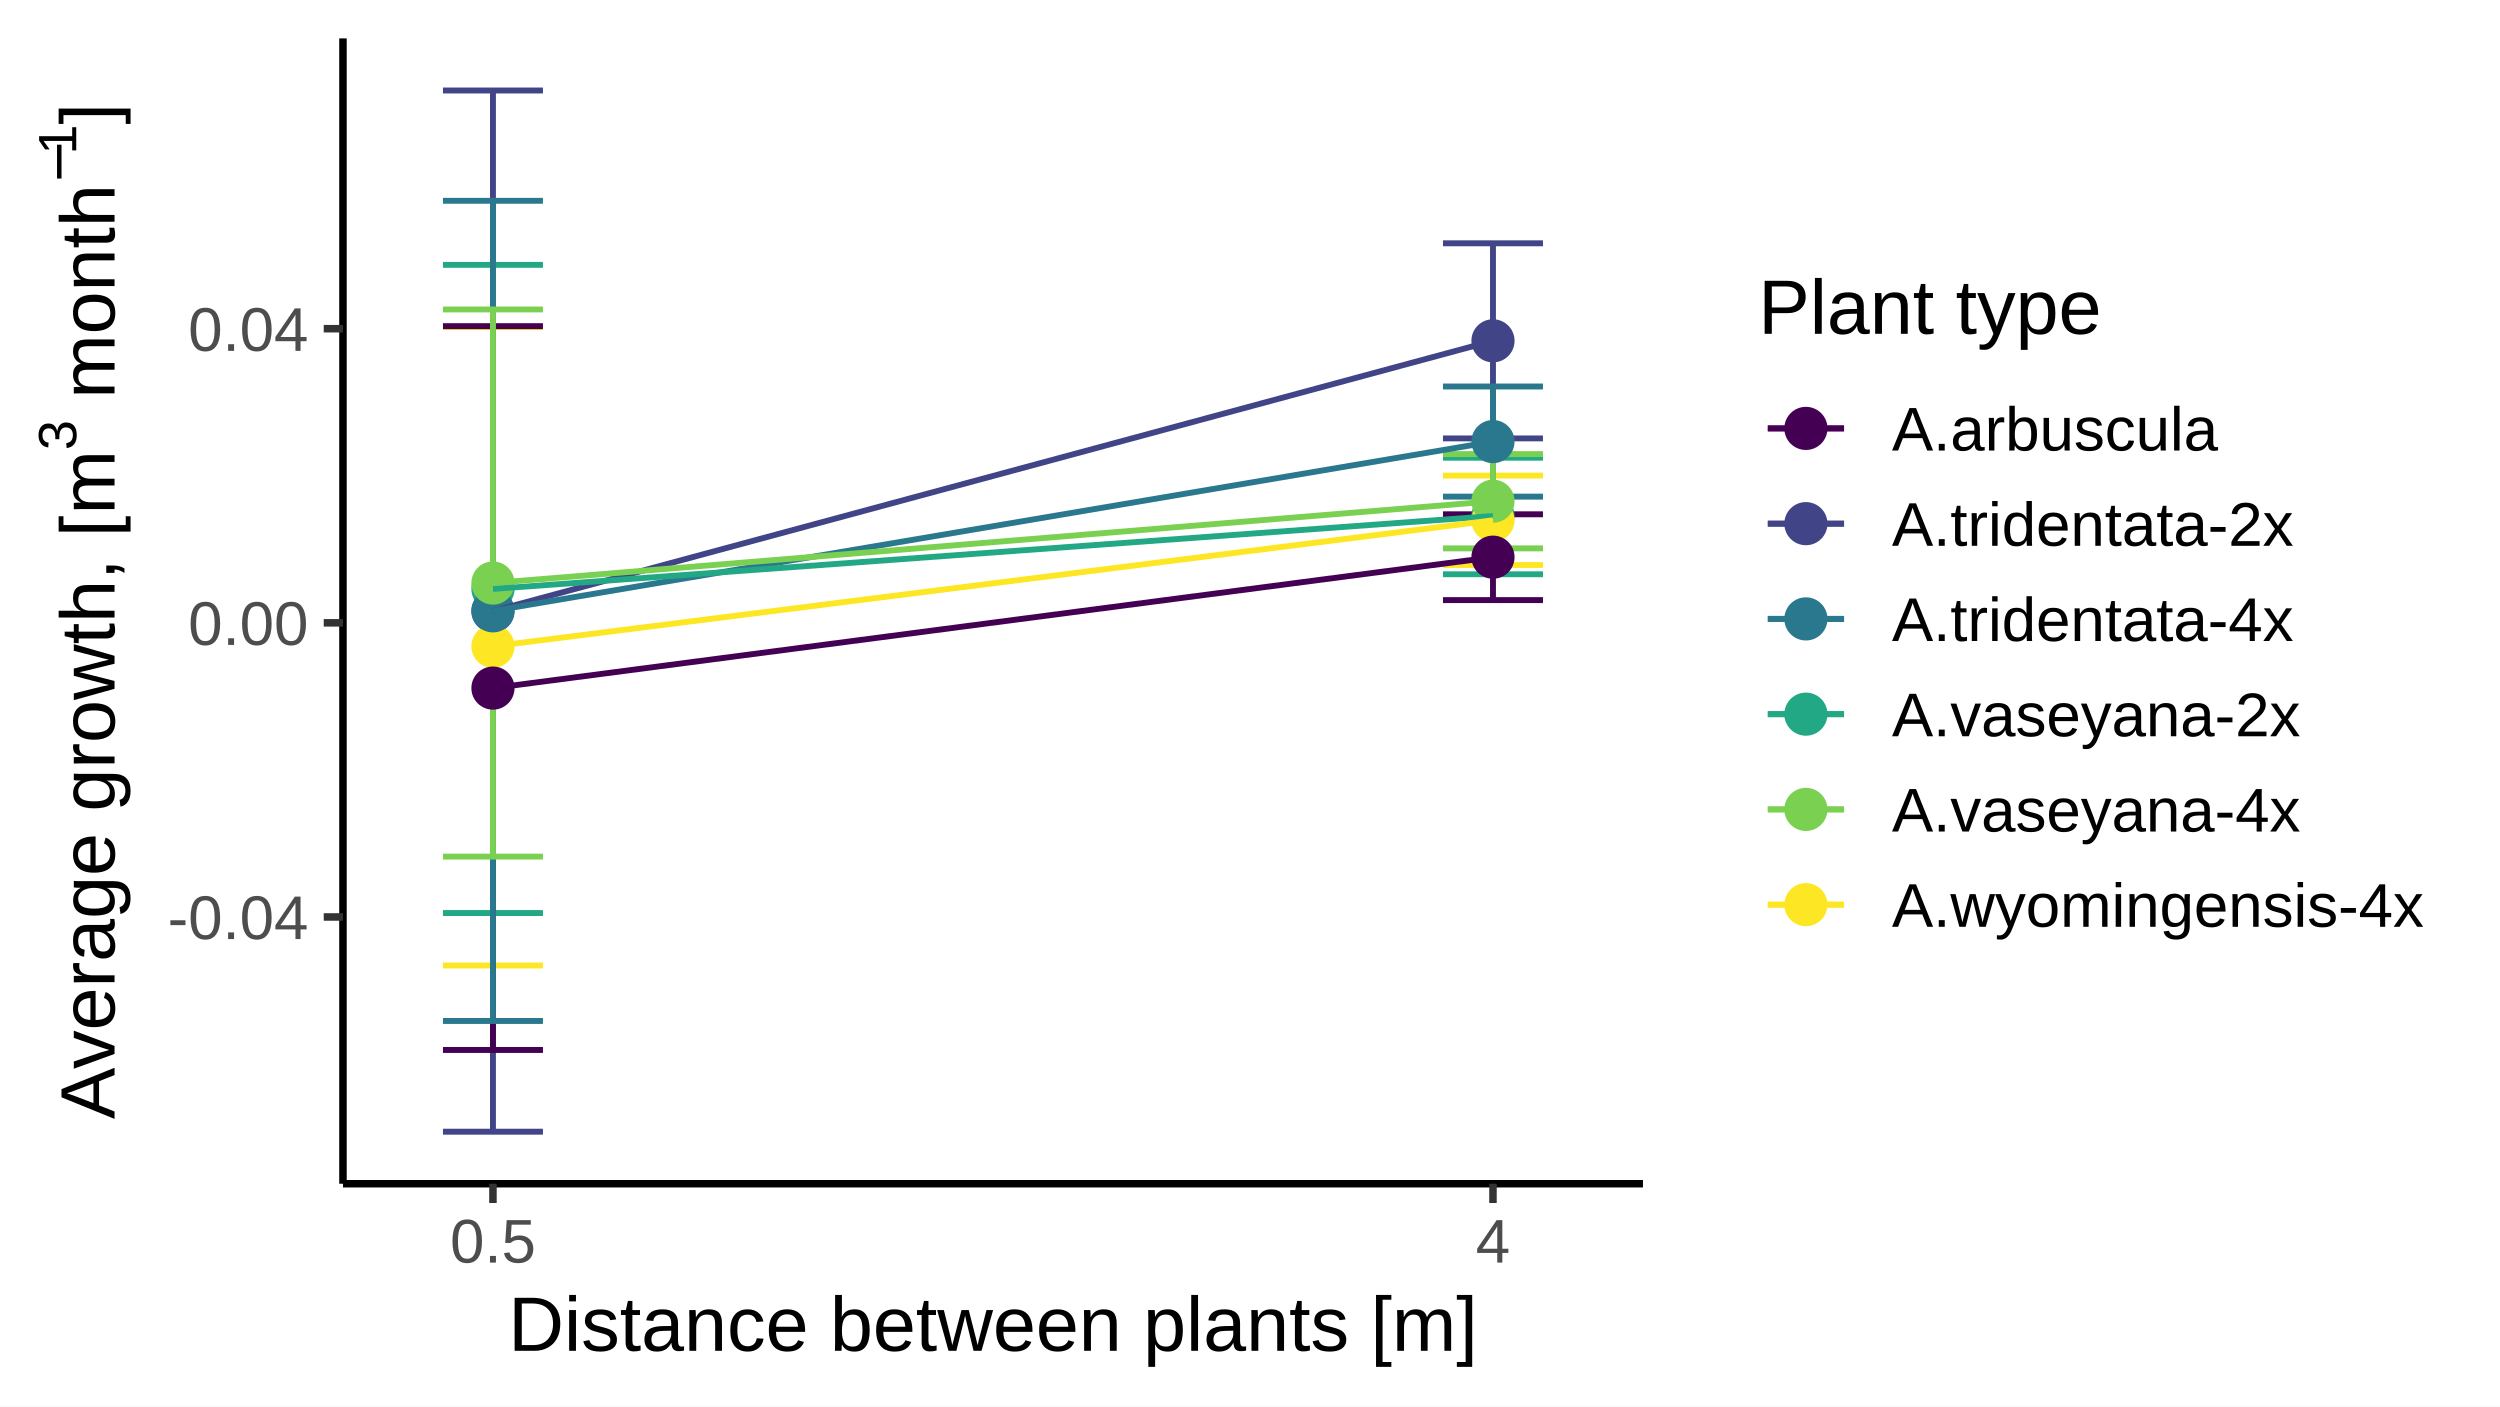
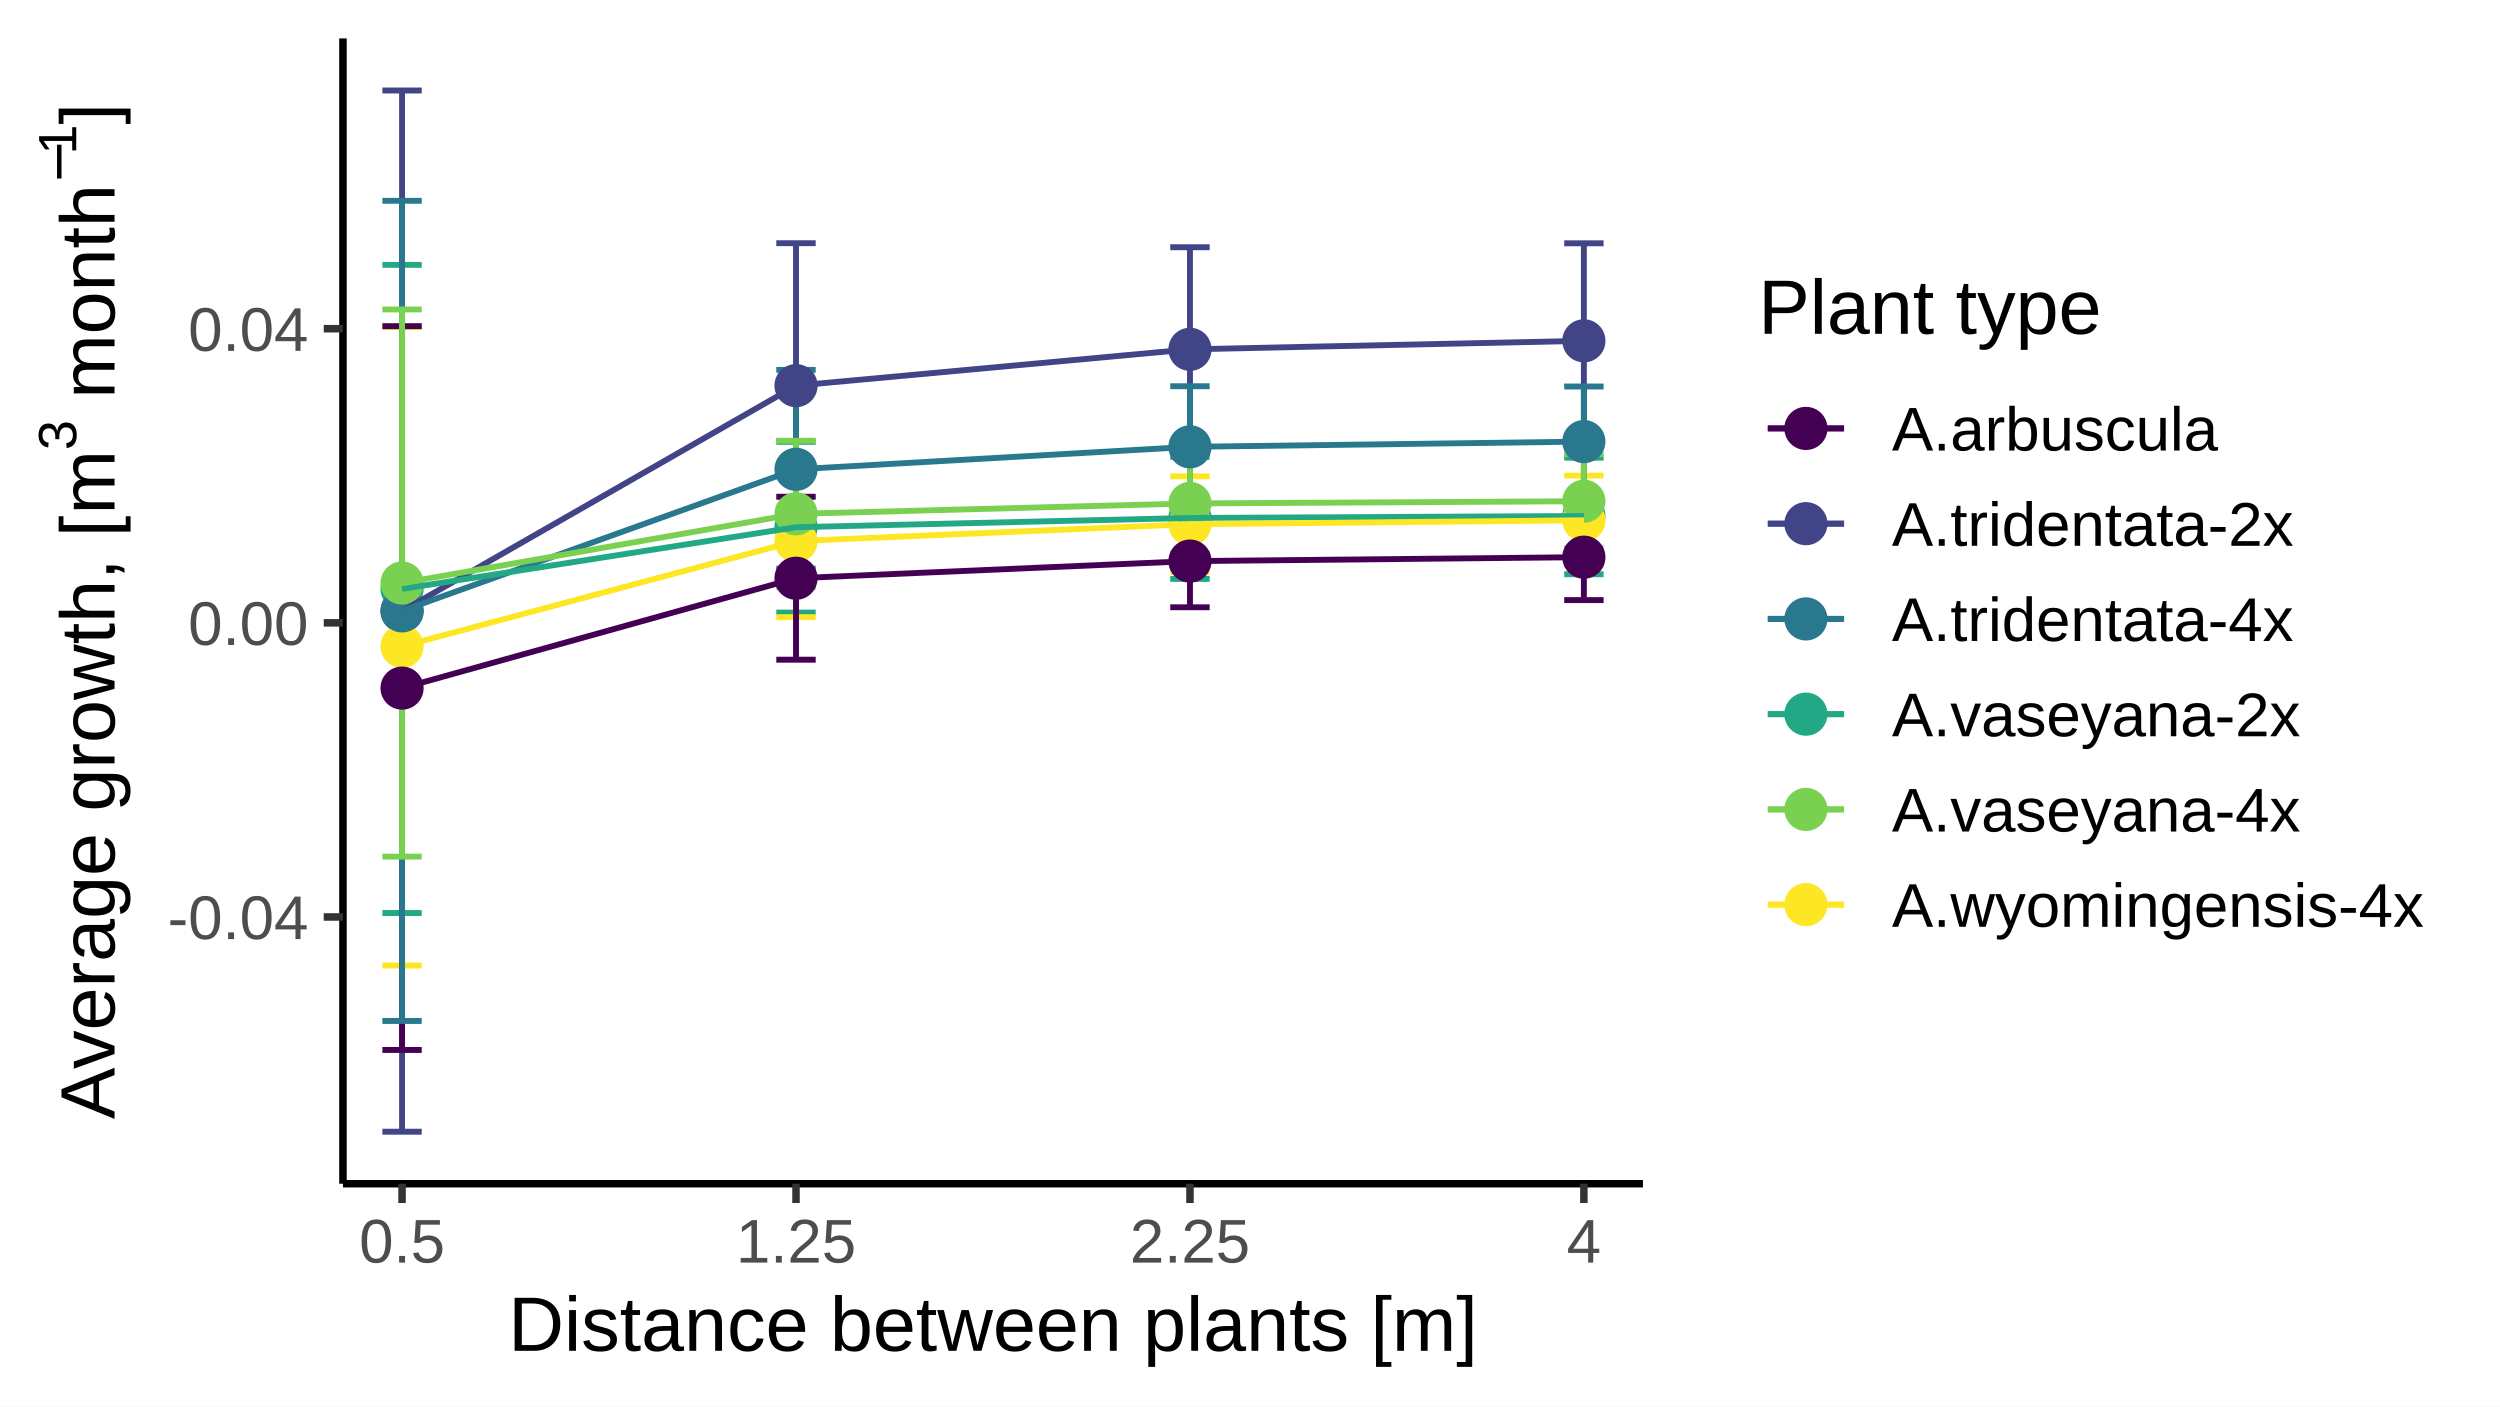
<svg xmlns="http://www.w3.org/2000/svg" class="svglite" width="453.54pt" height="255.12pt" viewBox="0 0 453.54 255.12">
  <defs>
    <style type="text/css">
    .svglite line, .svglite polyline, .svglite polygon, .svglite path, .svglite rect, .svglite circle {
      fill: none;
      stroke: #000000;
      stroke-linecap: round;
      stroke-linejoin: round;
      stroke-miterlimit: 10.00;
+     }
+     .svglite text {
+       white-space: pre;
    }
  </style>
  </defs>
  <rect width="100%" height="100%" style="stroke: none; fill: #FFFFFF;" />
  <defs>
    <clipPath id="cpMC4wMHw0NTMuNTR8MC4wMHwyNTUuMTI=">
      <rect x="0.00" y="0.00" width="453.54" height="255.12" />
    </clipPath>
  </defs>
  <g clip-path="url(#cpMC4wMHw0NTMuNTR8MC4wMHwyNTUuMTI=)">
    <rect x="0" y="-0" width="453.54" height="255.12" style="stroke-width: 1.36; stroke: #FFFFFF; fill: #FFFFFF;" />
  </g>
  <defs>
    <clipPath id="cpNjIuMjJ8Mjk4LjA2fDYuOTd8MjE0Ljc1">
      <rect x="62.22" y="6.97" width="235.84" height="207.78" />
    </clipPath>
  </defs>
  <g clip-path="url(#cpNjIuMjJ8Mjk4LjA2fDYuOTd8MjE0Ljc1)">
    <rect x="62.22" y="6.97" width="235.84" height="207.78" style="stroke-width: 1.36; stroke: none; fill: #FFFFFF;" />
-     <polyline points="261.78,44.14 279.92,44.14 " style="stroke-width: 1.07; stroke: #414487; stroke-linecap: butt;" />
-     <polyline points="270.85,44.14 270.85,79.53 " style="stroke-width: 1.07; stroke: #414487; stroke-linecap: butt;" />
-     <polyline points="261.78,79.53 279.92,79.53 " style="stroke-width: 1.07; stroke: #414487; stroke-linecap: butt;" />
-     <polyline points="261.78,83.04 279.92,83.04 " style="stroke-width: 1.07; stroke: #22A884; stroke-linecap: butt;" />
-     <polyline points="270.85,83.04 270.85,104.18 " style="stroke-width: 1.07; stroke: #22A884; stroke-linecap: butt;" />
-     <polyline points="261.78,104.18 279.92,104.18 " style="stroke-width: 1.07; stroke: #22A884; stroke-linecap: butt;" />
-     <polyline points="261.78,86.28 279.92,86.28 " style="stroke-width: 1.07; stroke: #FDE725; stroke-linecap: butt;" />
-     <polyline points="270.85,86.28 270.85,102.50 " style="stroke-width: 1.07; stroke: #FDE725; stroke-linecap: butt;" />
-     <polyline points="261.78,102.50 279.92,102.50 " style="stroke-width: 1.07; stroke: #FDE725; stroke-linecap: butt;" />
-     <polyline points="261.78,93.30 279.92,93.30 " style="stroke-width: 1.07; stroke: #440154; stroke-linecap: butt;" />
-     <polyline points="270.85,93.30 270.85,108.87 " style="stroke-width: 1.07; stroke: #440154; stroke-linecap: butt;" />
-     <polyline points="261.78,108.87 279.92,108.87 " style="stroke-width: 1.07; stroke: #440154; stroke-linecap: butt;" />
-     <polyline points="261.78,70.12 279.92,70.12 " style="stroke-width: 1.07; stroke: #2A788E; stroke-linecap: butt;" />
-     <polyline points="270.85,70.12 270.85,90.10 " style="stroke-width: 1.07; stroke: #2A788E; stroke-linecap: butt;" />
-     <polyline points="261.78,90.10 279.92,90.10 " style="stroke-width: 1.07; stroke: #2A788E; stroke-linecap: butt;" />
-     <polyline points="261.78,82.38 279.92,82.38 " style="stroke-width: 1.07; stroke: #7AD151; stroke-linecap: butt;" />
-     <polyline points="270.85,82.38 270.85,99.48 " style="stroke-width: 1.07; stroke: #7AD151; stroke-linecap: butt;" />
-     <polyline points="261.78,99.48 279.92,99.48 " style="stroke-width: 1.07; stroke: #7AD151; stroke-linecap: butt;" />
-     <polyline points="80.36,16.42 98.50,16.42 " style="stroke-width: 1.07; stroke: #414487; stroke-linecap: butt;" />
-     <polyline points="89.43,16.42 89.43,205.31 " style="stroke-width: 1.07; stroke: #414487; stroke-linecap: butt;" />
-     <polyline points="80.36,205.31 98.50,205.31 " style="stroke-width: 1.07; stroke: #414487; stroke-linecap: butt;" />
-     <polyline points="80.36,48.05 98.50,48.05 " style="stroke-width: 1.07; stroke: #22A884; stroke-linecap: butt;" />
-     <polyline points="89.43,48.05 89.43,165.64 " style="stroke-width: 1.07; stroke: #22A884; stroke-linecap: butt;" />
-     <polyline points="80.36,165.64 98.50,165.64 " style="stroke-width: 1.07; stroke: #22A884; stroke-linecap: butt;" />
-     <polyline points="80.36,59.34 98.50,59.34 " style="stroke-width: 1.07; stroke: #FDE725; stroke-linecap: butt;" />
-     <polyline points="89.43,59.34 89.43,175.16 " style="stroke-width: 1.07; stroke: #FDE725; stroke-linecap: butt;" />
-     <polyline points="80.36,175.16 98.50,175.16 " style="stroke-width: 1.07; stroke: #FDE725; stroke-linecap: butt;" />
-     <polyline points="80.36,59.17 98.50,59.17 " style="stroke-width: 1.07; stroke: #440154; stroke-linecap: butt;" />
-     <polyline points="89.43,59.17 89.43,190.48 " style="stroke-width: 1.07; stroke: #440154; stroke-linecap: butt;" />
-     <polyline points="80.36,190.48 98.50,190.48 " style="stroke-width: 1.07; stroke: #440154; stroke-linecap: butt;" />
-     <polyline points="80.36,36.43 98.50,36.43 " style="stroke-width: 1.07; stroke: #2A788E; stroke-linecap: butt;" />
-     <polyline points="89.43,36.43 89.43,185.22 " style="stroke-width: 1.07; stroke: #2A788E; stroke-linecap: butt;" />
-     <polyline points="80.36,185.22 98.50,185.22 " style="stroke-width: 1.07; stroke: #2A788E; stroke-linecap: butt;" />
-     <polyline points="80.36,56.14 98.50,56.14 " style="stroke-width: 1.07; stroke: #7AD151; stroke-linecap: butt;" />
-     <polyline points="89.43,56.14 89.43,155.40 " style="stroke-width: 1.07; stroke: #7AD151; stroke-linecap: butt;" />
-     <polyline points="80.36,155.40 98.50,155.40 " style="stroke-width: 1.07; stroke: #7AD151; stroke-linecap: butt;" />
-     <circle cx="270.85" cy="61.83" r="3.56" style="stroke-width: 0.71; stroke: #414487; fill: #414487;" />
-     <circle cx="270.85" cy="93.61" r="3.56" style="stroke-width: 0.71; stroke: #22A884; fill: #22A884;" />
-     <circle cx="270.85" cy="94.39" r="3.56" style="stroke-width: 0.71; stroke: #FDE725; fill: #FDE725;" />
-     <circle cx="270.85" cy="101.08" r="3.56" style="stroke-width: 0.71; stroke: #440154; fill: #440154;" />
-     <circle cx="270.85" cy="80.11" r="3.56" style="stroke-width: 0.71; stroke: #2A788E; fill: #2A788E;" />
-     <circle cx="270.85" cy="90.93" r="3.56" style="stroke-width: 0.71; stroke: #7AD151; fill: #7AD151;" />
-     <circle cx="89.43" cy="110.86" r="3.56" style="stroke-width: 0.71; stroke: #414487; fill: #414487;" />
-     <circle cx="89.43" cy="106.84" r="3.56" style="stroke-width: 0.71; stroke: #22A884; fill: #22A884;" />
-     <circle cx="89.43" cy="117.25" r="3.56" style="stroke-width: 0.71; stroke: #FDE725; fill: #FDE725;" />
-     <circle cx="89.43" cy="124.83" r="3.56" style="stroke-width: 0.71; stroke: #440154; fill: #440154;" />
-     <circle cx="89.43" cy="110.82" r="3.56" style="stroke-width: 0.71; stroke: #2A788E; fill: #2A788E;" />
-     <circle cx="89.43" cy="105.77" r="3.56" style="stroke-width: 0.71; stroke: #7AD151; fill: #7AD151;" />
-     <polyline points="89.43,124.83 270.85,101.08 " style="stroke-width: 1.07; stroke: #440154; stroke-linecap: butt;" />
-     <polyline points="89.43,110.86 270.85,61.83 " style="stroke-width: 1.07; stroke: #414487; stroke-linecap: butt;" />
-     <polyline points="89.43,110.82 270.85,80.11 " style="stroke-width: 1.07; stroke: #2A788E; stroke-linecap: butt;" />
-     <polyline points="89.43,106.84 270.85,93.61 " style="stroke-width: 1.07; stroke: #22A884; stroke-linecap: butt;" />
-     <polyline points="89.43,105.77 270.85,90.93 " style="stroke-width: 1.07; stroke: #7AD151; stroke-linecap: butt;" />
-     <polyline points="89.43,117.25 270.85,94.39 " style="stroke-width: 1.07; stroke: #FDE725; stroke-linecap: butt;" />
+     <polyline points="283.77,44.14 290.92,44.14 " style="stroke-width: 1.07; stroke: #414487; stroke-linecap: butt;" />
+     <polyline points="287.34,44.14 287.34,79.53 " style="stroke-width: 1.07; stroke: #414487; stroke-linecap: butt;" />
+     <polyline points="283.77,79.53 290.92,79.53 " style="stroke-width: 1.07; stroke: #414487; stroke-linecap: butt;" />
+     <polyline points="283.77,83.04 290.92,83.04 " style="stroke-width: 1.07; stroke: #22A884; stroke-linecap: butt;" />
+     <polyline points="287.34,83.04 287.34,104.18 " style="stroke-width: 1.07; stroke: #22A884; stroke-linecap: butt;" />
+     <polyline points="283.77,104.18 290.92,104.18 " style="stroke-width: 1.07; stroke: #22A884; stroke-linecap: butt;" />
+     <polyline points="283.77,86.28 290.92,86.28 " style="stroke-width: 1.07; stroke: #FDE725; stroke-linecap: butt;" />
+     <polyline points="287.34,86.28 287.34,102.50 " style="stroke-width: 1.07; stroke: #FDE725; stroke-linecap: butt;" />
+     <polyline points="283.77,102.50 290.92,102.50 " style="stroke-width: 1.07; stroke: #FDE725; stroke-linecap: butt;" />
+     <polyline points="283.77,93.30 290.92,93.30 " style="stroke-width: 1.07; stroke: #440154; stroke-linecap: butt;" />
+     <polyline points="287.34,93.30 287.34,108.87 " style="stroke-width: 1.07; stroke: #440154; stroke-linecap: butt;" />
+     <polyline points="283.77,108.87 290.92,108.87 " style="stroke-width: 1.07; stroke: #440154; stroke-linecap: butt;" />
+     <polyline points="283.77,70.12 290.92,70.12 " style="stroke-width: 1.07; stroke: #2A788E; stroke-linecap: butt;" />
+     <polyline points="287.34,70.12 287.34,90.10 " style="stroke-width: 1.07; stroke: #2A788E; stroke-linecap: butt;" />
+     <polyline points="283.77,90.10 290.92,90.10 " style="stroke-width: 1.07; stroke: #2A788E; stroke-linecap: butt;" />
+     <polyline points="283.77,82.38 290.92,82.38 " style="stroke-width: 1.07; stroke: #7AD151; stroke-linecap: butt;" />
+     <polyline points="287.34,82.38 287.34,99.48 " style="stroke-width: 1.07; stroke: #7AD151; stroke-linecap: butt;" />
+     <polyline points="283.77,99.48 290.92,99.48 " style="stroke-width: 1.07; stroke: #7AD151; stroke-linecap: butt;" />
+     <polyline points="69.37,16.42 76.51,16.42 " style="stroke-width: 1.07; stroke: #414487; stroke-linecap: butt;" />
+     <polyline points="72.94,16.42 72.94,205.31 " style="stroke-width: 1.07; stroke: #414487; stroke-linecap: butt;" />
+     <polyline points="69.37,205.31 76.51,205.31 " style="stroke-width: 1.07; stroke: #414487; stroke-linecap: butt;" />
+     <polyline points="69.37,48.05 76.51,48.05 " style="stroke-width: 1.07; stroke: #22A884; stroke-linecap: butt;" />
+     <polyline points="72.94,48.05 72.94,165.64 " style="stroke-width: 1.07; stroke: #22A884; stroke-linecap: butt;" />
+     <polyline points="69.37,165.64 76.51,165.64 " style="stroke-width: 1.07; stroke: #22A884; stroke-linecap: butt;" />
+     <polyline points="69.37,59.34 76.51,59.34 " style="stroke-width: 1.07; stroke: #FDE725; stroke-linecap: butt;" />
+     <polyline points="72.94,59.34 72.94,175.16 " style="stroke-width: 1.07; stroke: #FDE725; stroke-linecap: butt;" />
+     <polyline points="69.37,175.16 76.51,175.16 " style="stroke-width: 1.07; stroke: #FDE725; stroke-linecap: butt;" />
+     <polyline points="69.37,59.17 76.51,59.17 " style="stroke-width: 1.07; stroke: #440154; stroke-linecap: butt;" />
+     <polyline points="72.94,59.17 72.94,190.48 " style="stroke-width: 1.07; stroke: #440154; stroke-linecap: butt;" />
+     <polyline points="69.37,190.48 76.51,190.48 " style="stroke-width: 1.07; stroke: #440154; stroke-linecap: butt;" />
+     <polyline points="69.37,36.43 76.51,36.43 " style="stroke-width: 1.07; stroke: #2A788E; stroke-linecap: butt;" />
+     <polyline points="72.94,36.43 72.94,185.22 " style="stroke-width: 1.07; stroke: #2A788E; stroke-linecap: butt;" />
+     <polyline points="69.37,185.22 76.51,185.22 " style="stroke-width: 1.07; stroke: #2A788E; stroke-linecap: butt;" />
+     <polyline points="69.37,56.14 76.51,56.14 " style="stroke-width: 1.07; stroke: #7AD151; stroke-linecap: butt;" />
+     <polyline points="72.94,56.14 72.94,155.40 " style="stroke-width: 1.07; stroke: #7AD151; stroke-linecap: butt;" />
+     <polyline points="69.37,155.40 76.51,155.40 " style="stroke-width: 1.07; stroke: #7AD151; stroke-linecap: butt;" />
+     <polyline points="140.83,44.12 147.98,44.12 " style="stroke-width: 1.07; stroke: #414487; stroke-linecap: butt;" />
+     <polyline points="144.41,44.12 144.41,95.79 " style="stroke-width: 1.07; stroke: #414487; stroke-linecap: butt;" />
+     <polyline points="140.83,95.79 147.98,95.79 " style="stroke-width: 1.07; stroke: #414487; stroke-linecap: butt;" />
+     <polyline points="140.83,80.16 147.98,80.16 " style="stroke-width: 1.07; stroke: #22A884; stroke-linecap: butt;" />
+     <polyline points="144.41,80.16 144.41,111.13 " style="stroke-width: 1.07; stroke: #22A884; stroke-linecap: butt;" />
+     <polyline points="140.83,111.13 147.98,111.13 " style="stroke-width: 1.07; stroke: #22A884; stroke-linecap: butt;" />
+     <polyline points="140.83,84.36 147.98,84.36 " style="stroke-width: 1.07; stroke: #FDE725; stroke-linecap: butt;" />
+     <polyline points="144.41,84.36 144.41,111.96 " style="stroke-width: 1.07; stroke: #FDE725; stroke-linecap: butt;" />
+     <polyline points="140.83,111.96 147.98,111.96 " style="stroke-width: 1.07; stroke: #FDE725; stroke-linecap: butt;" />
+     <polyline points="140.83,90.12 147.98,90.12 " style="stroke-width: 1.07; stroke: #440154; stroke-linecap: butt;" />
+     <polyline points="144.41,90.12 144.41,119.68 " style="stroke-width: 1.07; stroke: #440154; stroke-linecap: butt;" />
+     <polyline points="140.83,119.68 147.98,119.68 " style="stroke-width: 1.07; stroke: #440154; stroke-linecap: butt;" />
+     <polyline points="140.83,67.10 147.98,67.10 " style="stroke-width: 1.07; stroke: #2A788E; stroke-linecap: butt;" />
+     <polyline points="144.41,67.10 144.41,103.17 " style="stroke-width: 1.07; stroke: #2A788E; stroke-linecap: butt;" />
+     <polyline points="140.83,103.17 147.98,103.17 " style="stroke-width: 1.07; stroke: #2A788E; stroke-linecap: butt;" />
+     <polyline points="140.83,79.96 147.98,79.96 " style="stroke-width: 1.07; stroke: #7AD151; stroke-linecap: butt;" />
+     <polyline points="144.41,79.96 144.41,106.49 " style="stroke-width: 1.07; stroke: #7AD151; stroke-linecap: butt;" />
+     <polyline points="140.83,106.49 147.98,106.49 " style="stroke-width: 1.07; stroke: #7AD151; stroke-linecap: butt;" />
+     <polyline points="212.30,44.85 219.45,44.85 " style="stroke-width: 1.07; stroke: #414487; stroke-linecap: butt;" />
+     <polyline points="215.88,44.85 215.88,81.89 " style="stroke-width: 1.07; stroke: #414487; stroke-linecap: butt;" />
+     <polyline points="212.30,81.89 219.45,81.89 " style="stroke-width: 1.07; stroke: #414487; stroke-linecap: butt;" />
+     <polyline points="212.30,82.88 219.45,82.88 " style="stroke-width: 1.07; stroke: #22A884; stroke-linecap: butt;" />
+     <polyline points="215.88,82.88 215.88,105.03 " style="stroke-width: 1.07; stroke: #22A884; stroke-linecap: butt;" />
+     <polyline points="212.30,105.03 219.45,105.03 " style="stroke-width: 1.07; stroke: #22A884; stroke-linecap: butt;" />
+     <polyline points="212.30,86.41 219.45,86.41 " style="stroke-width: 1.07; stroke: #FDE725; stroke-linecap: butt;" />
+     <polyline points="215.88,86.41 215.88,103.78 " style="stroke-width: 1.07; stroke: #FDE725; stroke-linecap: butt;" />
+     <polyline points="212.30,103.78 219.45,103.78 " style="stroke-width: 1.07; stroke: #FDE725; stroke-linecap: butt;" />
+     <polyline points="212.30,93.41 219.45,93.41 " style="stroke-width: 1.07; stroke: #440154; stroke-linecap: butt;" />
+     <polyline points="215.88,93.41 215.88,110.17 " style="stroke-width: 1.07; stroke: #440154; stroke-linecap: butt;" />
+     <polyline points="212.30,110.17 219.45,110.17 " style="stroke-width: 1.07; stroke: #440154; stroke-linecap: butt;" />
+     <polyline points="212.30,70.07 219.45,70.07 " style="stroke-width: 1.07; stroke: #2A788E; stroke-linecap: butt;" />
+     <polyline points="215.88,70.07 215.88,92.04 " style="stroke-width: 1.07; stroke: #2A788E; stroke-linecap: butt;" />
+     <polyline points="212.30,92.04 219.45,92.04 " style="stroke-width: 1.07; stroke: #2A788E; stroke-linecap: butt;" />
+     <polyline points="212.30,82.22 219.45,82.22 " style="stroke-width: 1.07; stroke: #7AD151; stroke-linecap: butt;" />
+     <polyline points="215.88,82.22 215.88,100.45 " style="stroke-width: 1.07; stroke: #7AD151; stroke-linecap: butt;" />
+     <polyline points="212.30,100.45 219.45,100.45 " style="stroke-width: 1.07; stroke: #7AD151; stroke-linecap: butt;" />
+     <circle cx="287.34" cy="61.83" r="3.56" style="stroke-width: 0.71; stroke: #414487; fill: #414487;" />
+     <circle cx="287.34" cy="93.61" r="3.56" style="stroke-width: 0.71; stroke: #22A884; fill: #22A884;" />
+     <circle cx="287.34" cy="94.39" r="3.56" style="stroke-width: 0.71; stroke: #FDE725; fill: #FDE725;" />
+     <circle cx="287.34" cy="101.08" r="3.56" style="stroke-width: 0.71; stroke: #440154; fill: #440154;" />
+     <circle cx="287.34" cy="80.11" r="3.56" style="stroke-width: 0.71; stroke: #2A788E; fill: #2A788E;" />
+     <circle cx="287.34" cy="90.93" r="3.56" style="stroke-width: 0.71; stroke: #7AD151; fill: #7AD151;" />
+     <circle cx="72.94" cy="110.86" r="3.56" style="stroke-width: 0.71; stroke: #414487; fill: #414487;" />
+     <circle cx="72.94" cy="106.84" r="3.56" style="stroke-width: 0.71; stroke: #22A884; fill: #22A884;" />
+     <circle cx="72.94" cy="117.25" r="3.56" style="stroke-width: 0.71; stroke: #FDE725; fill: #FDE725;" />
+     <circle cx="72.94" cy="124.83" r="3.56" style="stroke-width: 0.71; stroke: #440154; fill: #440154;" />
+     <circle cx="72.94" cy="110.82" r="3.56" style="stroke-width: 0.71; stroke: #2A788E; fill: #2A788E;" />
+     <circle cx="72.94" cy="105.77" r="3.56" style="stroke-width: 0.71; stroke: #7AD151; fill: #7AD151;" />
+     <circle cx="144.41" cy="69.96" r="3.56" style="stroke-width: 0.71; stroke: #414487; fill: #414487;" />
+     <circle cx="144.41" cy="95.64" r="3.56" style="stroke-width: 0.71; stroke: #22A884; fill: #22A884;" />
+     <circle cx="144.41" cy="98.16" r="3.56" style="stroke-width: 0.71; stroke: #FDE725; fill: #FDE725;" />
+     <circle cx="144.41" cy="104.90" r="3.56" style="stroke-width: 0.71; stroke: #440154; fill: #440154;" />
+     <circle cx="144.41" cy="85.14" r="3.56" style="stroke-width: 0.71; stroke: #2A788E; fill: #2A788E;" />
+     <circle cx="144.41" cy="93.22" r="3.56" style="stroke-width: 0.71; stroke: #7AD151; fill: #7AD151;" />
+     <circle cx="215.88" cy="63.37" r="3.56" style="stroke-width: 0.71; stroke: #414487; fill: #414487;" />
+     <circle cx="215.88" cy="93.96" r="3.56" style="stroke-width: 0.71; stroke: #22A884; fill: #22A884;" />
+     <circle cx="215.88" cy="95.09" r="3.56" style="stroke-width: 0.71; stroke: #FDE725; fill: #FDE725;" />
+     <circle cx="215.88" cy="101.79" r="3.56" style="stroke-width: 0.71; stroke: #440154; fill: #440154;" />
+     <circle cx="215.88" cy="81.06" r="3.56" style="stroke-width: 0.71; stroke: #2A788E; fill: #2A788E;" />
+     <circle cx="215.88" cy="91.33" r="3.56" style="stroke-width: 0.71; stroke: #7AD151; fill: #7AD151;" />
+     <polyline points="72.94,124.83 144.41,104.90 215.88,101.79 287.34,101.08 " style="stroke-width: 1.07; stroke: #440154; stroke-linecap: butt;" />
+     <polyline points="72.94,110.86 144.41,69.96 215.88,63.37 287.34,61.83 " style="stroke-width: 1.07; stroke: #414487; stroke-linecap: butt;" />
+     <polyline points="72.94,110.82 144.41,85.14 215.88,81.06 287.34,80.11 " style="stroke-width: 1.07; stroke: #2A788E; stroke-linecap: butt;" />
+     <polyline points="72.94,106.84 144.41,95.64 215.88,93.96 287.34,93.61 " style="stroke-width: 1.07; stroke: #22A884; stroke-linecap: butt;" />
+     <polyline points="72.94,105.77 144.41,93.22 215.88,91.33 287.34,90.93 " style="stroke-width: 1.07; stroke: #7AD151; stroke-linecap: butt;" />
+     <polyline points="72.94,117.25 144.41,98.16 215.88,95.09 287.34,94.39 " style="stroke-width: 1.07; stroke: #FDE725; stroke-linecap: butt;" />
  </g>
  <g clip-path="url(#cpMC4wMHw0NTMuNTR8MC4wMHwyNTUuMTI=)">
    <polyline points="62.22,214.75 62.22,6.97 " style="stroke-width: 1.36; stroke-linecap: butt;" />
-     <text x="55.94" y="170.36" text-anchor="end" style="font-size: 11.20px; fill: #4D4D4D; font-family: Arial;" textLength="25.50px" lengthAdjust="spacingAndGlyphs">-0.04</text>
-     <text x="55.94" y="117.00" text-anchor="end" style="font-size: 11.20px; fill: #4D4D4D; font-family: Arial;" textLength="21.77px" lengthAdjust="spacingAndGlyphs">0.00</text>
-     <text x="55.94" y="63.65" text-anchor="end" style="font-size: 11.20px; fill: #4D4D4D; font-family: Arial;" textLength="21.77px" lengthAdjust="spacingAndGlyphs">0.04</text>
+     <text x="55.94" y="170.36" text-anchor="end" style="font-size: 11.20px;fill: #4D4D4D; font-family: &quot;Arial&quot;;" textLength="25.50px" lengthAdjust="spacingAndGlyphs">-0.04</text>
+     <text x="55.94" y="117.00" text-anchor="end" style="font-size: 11.20px;fill: #4D4D4D; font-family: &quot;Arial&quot;;" textLength="21.77px" lengthAdjust="spacingAndGlyphs">0.00</text>
+     <text x="55.94" y="63.65" text-anchor="end" style="font-size: 11.20px;fill: #4D4D4D; font-family: &quot;Arial&quot;;" textLength="21.77px" lengthAdjust="spacingAndGlyphs">0.04</text>
    <polyline points="58.73,166.35 62.22,166.35 " style="stroke-width: 1.36; stroke: #333333; stroke-linecap: butt;" />
    <polyline points="58.73,112.99 62.22,112.99 " style="stroke-width: 1.36; stroke: #333333; stroke-linecap: butt;" />
    <polyline points="58.73,59.63 62.22,59.63 " style="stroke-width: 1.36; stroke: #333333; stroke-linecap: butt;" />
    <polyline points="62.22,214.75 298.06,214.75 " style="stroke-width: 1.36; stroke-linecap: butt;" />
-     <polyline points="89.43,218.24 89.43,214.75 " style="stroke-width: 1.36; stroke: #333333; stroke-linecap: butt;" />
-     <polyline points="270.85,218.24 270.85,214.75 " style="stroke-width: 1.36; stroke: #333333; stroke-linecap: butt;" />
-     <text x="89.43" y="229.05" text-anchor="middle" style="font-size: 11.20px; fill: #4D4D4D; font-family: Arial;" textLength="15.55px" lengthAdjust="spacingAndGlyphs">0.5</text>
-     <text x="270.85" y="229.05" text-anchor="middle" style="font-size: 11.20px; fill: #4D4D4D; font-family: Arial;" textLength="6.22px" lengthAdjust="spacingAndGlyphs">4</text>
-     <text x="180.14" y="245.06" text-anchor="middle" style="font-size: 14.00px; font-family: Arial;" textLength="175.82px" lengthAdjust="spacingAndGlyphs">Distance between plants [m]</text>
-     <text transform="translate(20.78,203.02) rotate(-90)" style="font-size: 14.00px; font-family: Arial;" textLength="109.70px" lengthAdjust="spacingAndGlyphs">Average growth, [</text>
-     <text transform="translate(20.78,93.32) rotate(-90)" style="font-size: 14.00px; font-family: Arial;" textLength="11.66px" lengthAdjust="spacingAndGlyphs">m</text>
-     <text transform="translate(13.83,81.66) rotate(-90)" style="font-size: 9.80px; font-family: Arial;" textLength="5.45px" lengthAdjust="spacingAndGlyphs">3</text>
-     <text transform="translate(20.78,76.21) rotate(-90)" style="font-size: 14.00px; font-family: Arial;" textLength="3.89px" lengthAdjust="spacingAndGlyphs"> </text>
-     <text transform="translate(20.78,72.32) rotate(-90)" style="font-size: 14.00px; font-family: Arial;" textLength="11.66px" lengthAdjust="spacingAndGlyphs">m</text>
-     <text transform="translate(20.78,60.66) rotate(-90)" style="font-size: 14.00px; font-family: Arial;" textLength="7.78px" lengthAdjust="spacingAndGlyphs">o</text>
-     <text transform="translate(20.78,52.87) rotate(-90)" style="font-size: 14.00px; font-family: Arial;" textLength="7.78px" lengthAdjust="spacingAndGlyphs">n</text>
-     <text transform="translate(20.78,45.09) rotate(-90)" style="font-size: 14.00px; font-family: Arial;" textLength="3.89px" lengthAdjust="spacingAndGlyphs">t</text>
-     <text transform="translate(20.78,41.20) rotate(-90)" style="font-size: 14.00px; font-family: Arial;" textLength="7.78px" lengthAdjust="spacingAndGlyphs">h</text>
-     <text transform="translate(13.83,33.42) rotate(-90)" style="font-size: 9.80px; font-family: Symbol;" textLength="5.38px" lengthAdjust="spacingAndGlyphs">−</text>
-     <text transform="translate(13.83,28.04) rotate(-90)" style="font-size: 9.80px; font-family: Arial;" textLength="5.45px" lengthAdjust="spacingAndGlyphs">1</text>
-     <text transform="translate(20.78,22.59) rotate(-90)" style="font-size: 14.00px; font-family: Arial;" textLength="3.89px" lengthAdjust="spacingAndGlyphs">]</text>
+     <polyline points="72.94,218.24 72.94,214.75 " style="stroke-width: 1.36; stroke: #333333; stroke-linecap: butt;" />
+     <polyline points="144.41,218.24 144.41,214.75 " style="stroke-width: 1.36; stroke: #333333; stroke-linecap: butt;" />
+     <polyline points="215.88,218.24 215.88,214.75 " style="stroke-width: 1.36; stroke: #333333; stroke-linecap: butt;" />
+     <polyline points="287.34,218.24 287.34,214.75 " style="stroke-width: 1.36; stroke: #333333; stroke-linecap: butt;" />
+     <text x="72.94" y="229.05" text-anchor="middle" style="font-size: 11.20px;fill: #4D4D4D; font-family: &quot;Arial&quot;;" textLength="15.55px" lengthAdjust="spacingAndGlyphs">0.5</text>
+     <text x="144.41" y="229.05" text-anchor="middle" style="font-size: 11.20px;fill: #4D4D4D; font-family: &quot;Arial&quot;;" textLength="21.77px" lengthAdjust="spacingAndGlyphs">1.25</text>
+     <text x="215.88" y="229.05" text-anchor="middle" style="font-size: 11.20px;fill: #4D4D4D; font-family: &quot;Arial&quot;;" textLength="21.77px" lengthAdjust="spacingAndGlyphs">2.25</text>
+     <text x="287.34" y="229.05" text-anchor="middle" style="font-size: 11.20px;fill: #4D4D4D; font-family: &quot;Arial&quot;;" textLength="6.22px" lengthAdjust="spacingAndGlyphs">4</text>
+     <text x="180.14" y="245.06" text-anchor="middle" style="font-size: 14.00px; font-family: &quot;Arial&quot;;" textLength="175.82px" lengthAdjust="spacingAndGlyphs">Distance between plants [m]</text>
+     <text transform="translate(20.78,203.02) rotate(-90)" style="font-size: 14.00px; font-family: &quot;Arial&quot;;" textLength="109.70px" lengthAdjust="spacingAndGlyphs">Average growth, [</text>
+     <text transform="translate(20.78,93.32) rotate(-90)" style="font-size: 14.00px; font-family: &quot;Arial&quot;;" textLength="11.66px" lengthAdjust="spacingAndGlyphs">m</text>
+     <text transform="translate(13.83,81.66) rotate(-90)" style="font-size: 9.80px; font-family: &quot;Arial&quot;;" textLength="5.45px" lengthAdjust="spacingAndGlyphs">3</text>
+     <text transform="translate(20.78,76.21) rotate(-90)" style="font-size: 14.00px; font-family: &quot;Arial&quot;;" textLength="3.89px" lengthAdjust="spacingAndGlyphs"> </text>
+     <text transform="translate(20.78,72.32) rotate(-90)" style="font-size: 14.00px; font-family: &quot;Arial&quot;;" textLength="11.66px" lengthAdjust="spacingAndGlyphs">m</text>
+     <text transform="translate(20.78,60.66) rotate(-90)" style="font-size: 14.00px; font-family: &quot;Arial&quot;;" textLength="7.78px" lengthAdjust="spacingAndGlyphs">o</text>
+     <text transform="translate(20.78,52.87) rotate(-90)" style="font-size: 14.00px; font-family: &quot;Arial&quot;;" textLength="7.78px" lengthAdjust="spacingAndGlyphs">n</text>
+     <text transform="translate(20.78,45.09) rotate(-90)" style="font-size: 14.00px; font-family: &quot;Arial&quot;;" textLength="3.89px" lengthAdjust="spacingAndGlyphs">t</text>
+     <text transform="translate(20.78,41.20) rotate(-90)" style="font-size: 14.00px; font-family: &quot;Arial&quot;;" textLength="7.78px" lengthAdjust="spacingAndGlyphs">h</text>
+     <text transform="translate(13.83,33.42) rotate(-90)" style="font-size: 9.80px; font-family: &quot;Symbol&quot;;" textLength="5.38px" lengthAdjust="spacingAndGlyphs">−</text>
+     <text transform="translate(13.83,28.04) rotate(-90)" style="font-size: 9.80px; font-family: &quot;Arial&quot;;" textLength="5.45px" lengthAdjust="spacingAndGlyphs">1</text>
+     <text transform="translate(20.78,22.59) rotate(-90)" style="font-size: 14.00px; font-family: &quot;Arial&quot;;" textLength="3.89px" lengthAdjust="spacingAndGlyphs">]</text>
    <rect x="312.01" y="41.99" width="134.56" height="137.73" style="stroke-width: 1.36; stroke: none; fill: #FFFFFF;" />
-     <text x="318.98" y="60.56" style="font-size: 14.00px; font-family: Arial;" textLength="62.24px" lengthAdjust="spacingAndGlyphs">Plant type</text>
+     <text x="318.98" y="60.56" style="font-size: 14.00px; font-family: &quot;Arial&quot;;" textLength="62.24px" lengthAdjust="spacingAndGlyphs">Plant type</text>
    <line x1="320.71" y1="77.72" x2="334.54" y2="77.72" style="stroke-width: 1.07; stroke: #440154; stroke-linecap: butt;" />
    <circle cx="327.62" cy="77.72" r="3.56" style="stroke-width: 0.71; stroke: #440154; fill: #440154;" />
    <line x1="320.71" y1="77.72" x2="334.54" y2="77.72" style="stroke-width: 1.07; stroke: #440154; stroke-linecap: butt;" />
    <line x1="320.71" y1="95.00" x2="334.54" y2="95.00" style="stroke-width: 1.07; stroke: #414487; stroke-linecap: butt;" />
    <circle cx="327.62" cy="95.00" r="3.56" style="stroke-width: 0.71; stroke: #414487; fill: #414487;" />
    <line x1="320.71" y1="95.00" x2="334.54" y2="95.00" style="stroke-width: 1.07; stroke: #414487; stroke-linecap: butt;" />
    <line x1="320.71" y1="112.28" x2="334.54" y2="112.28" style="stroke-width: 1.07; stroke: #2A788E; stroke-linecap: butt;" />
    <circle cx="327.62" cy="112.28" r="3.56" style="stroke-width: 0.71; stroke: #2A788E; fill: #2A788E;" />
    <line x1="320.71" y1="112.28" x2="334.54" y2="112.28" style="stroke-width: 1.07; stroke: #2A788E; stroke-linecap: butt;" />
    <line x1="320.71" y1="129.56" x2="334.54" y2="129.56" style="stroke-width: 1.07; stroke: #22A884; stroke-linecap: butt;" />
    <circle cx="327.62" cy="129.56" r="3.56" style="stroke-width: 0.71; stroke: #22A884; fill: #22A884;" />
    <line x1="320.71" y1="129.56" x2="334.54" y2="129.56" style="stroke-width: 1.07; stroke: #22A884; stroke-linecap: butt;" />
    <line x1="320.71" y1="146.84" x2="334.54" y2="146.84" style="stroke-width: 1.07; stroke: #7AD151; stroke-linecap: butt;" />
    <circle cx="327.62" cy="146.84" r="3.56" style="stroke-width: 0.71; stroke: #7AD151; fill: #7AD151;" />
    <line x1="320.71" y1="146.84" x2="334.54" y2="146.84" style="stroke-width: 1.07; stroke: #7AD151; stroke-linecap: butt;" />
    <line x1="320.71" y1="164.12" x2="334.54" y2="164.12" style="stroke-width: 1.07; stroke: #FDE725; stroke-linecap: butt;" />
    <circle cx="327.62" cy="164.12" r="3.56" style="stroke-width: 0.71; stroke: #FDE725; fill: #FDE725;" />
    <line x1="320.71" y1="164.12" x2="334.54" y2="164.12" style="stroke-width: 1.07; stroke: #FDE725; stroke-linecap: butt;" />
-     <text x="343.24" y="81.73" style="font-size: 11.20px; font-family: Arial;" textLength="59.07px" lengthAdjust="spacingAndGlyphs">A.arbuscula</text>
-     <text x="343.24" y="99.01" style="font-size: 11.20px; font-family: Arial;" textLength="72.75px" lengthAdjust="spacingAndGlyphs">A.tridentata-2x</text>
-     <text x="343.24" y="116.29" style="font-size: 11.20px; font-family: Arial;" textLength="72.75px" lengthAdjust="spacingAndGlyphs">A.tridentata-4x</text>
-     <text x="343.24" y="133.57" style="font-size: 11.20px; font-family: Arial;" textLength="73.99px" lengthAdjust="spacingAndGlyphs">A.vaseyana-2x</text>
-     <text x="343.24" y="150.85" style="font-size: 11.20px; font-family: Arial;" textLength="73.99px" lengthAdjust="spacingAndGlyphs">A.vaseyana-4x</text>
-     <text x="343.24" y="168.13" style="font-size: 11.20px; font-family: Arial;" textLength="96.36px" lengthAdjust="spacingAndGlyphs">A.wyomingensis-4x</text>
+     <text x="343.24" y="81.73" style="font-size: 11.20px; font-family: &quot;Arial&quot;;" textLength="59.07px" lengthAdjust="spacingAndGlyphs">A.arbuscula</text>
+     <text x="343.24" y="99.01" style="font-size: 11.20px; font-family: &quot;Arial&quot;;" textLength="72.75px" lengthAdjust="spacingAndGlyphs">A.tridentata-2x</text>
+     <text x="343.24" y="116.29" style="font-size: 11.20px; font-family: &quot;Arial&quot;;" textLength="72.75px" lengthAdjust="spacingAndGlyphs">A.tridentata-4x</text>
+     <text x="343.24" y="133.57" style="font-size: 11.20px; font-family: &quot;Arial&quot;;" textLength="73.99px" lengthAdjust="spacingAndGlyphs">A.vaseyana-2x</text>
+     <text x="343.24" y="150.85" style="font-size: 11.20px; font-family: &quot;Arial&quot;;" textLength="73.99px" lengthAdjust="spacingAndGlyphs">A.vaseyana-4x</text>
+     <text x="343.24" y="168.13" style="font-size: 11.20px; font-family: &quot;Arial&quot;;" textLength="96.36px" lengthAdjust="spacingAndGlyphs">A.wyomingensis-4x</text>
  </g>
</svg>
